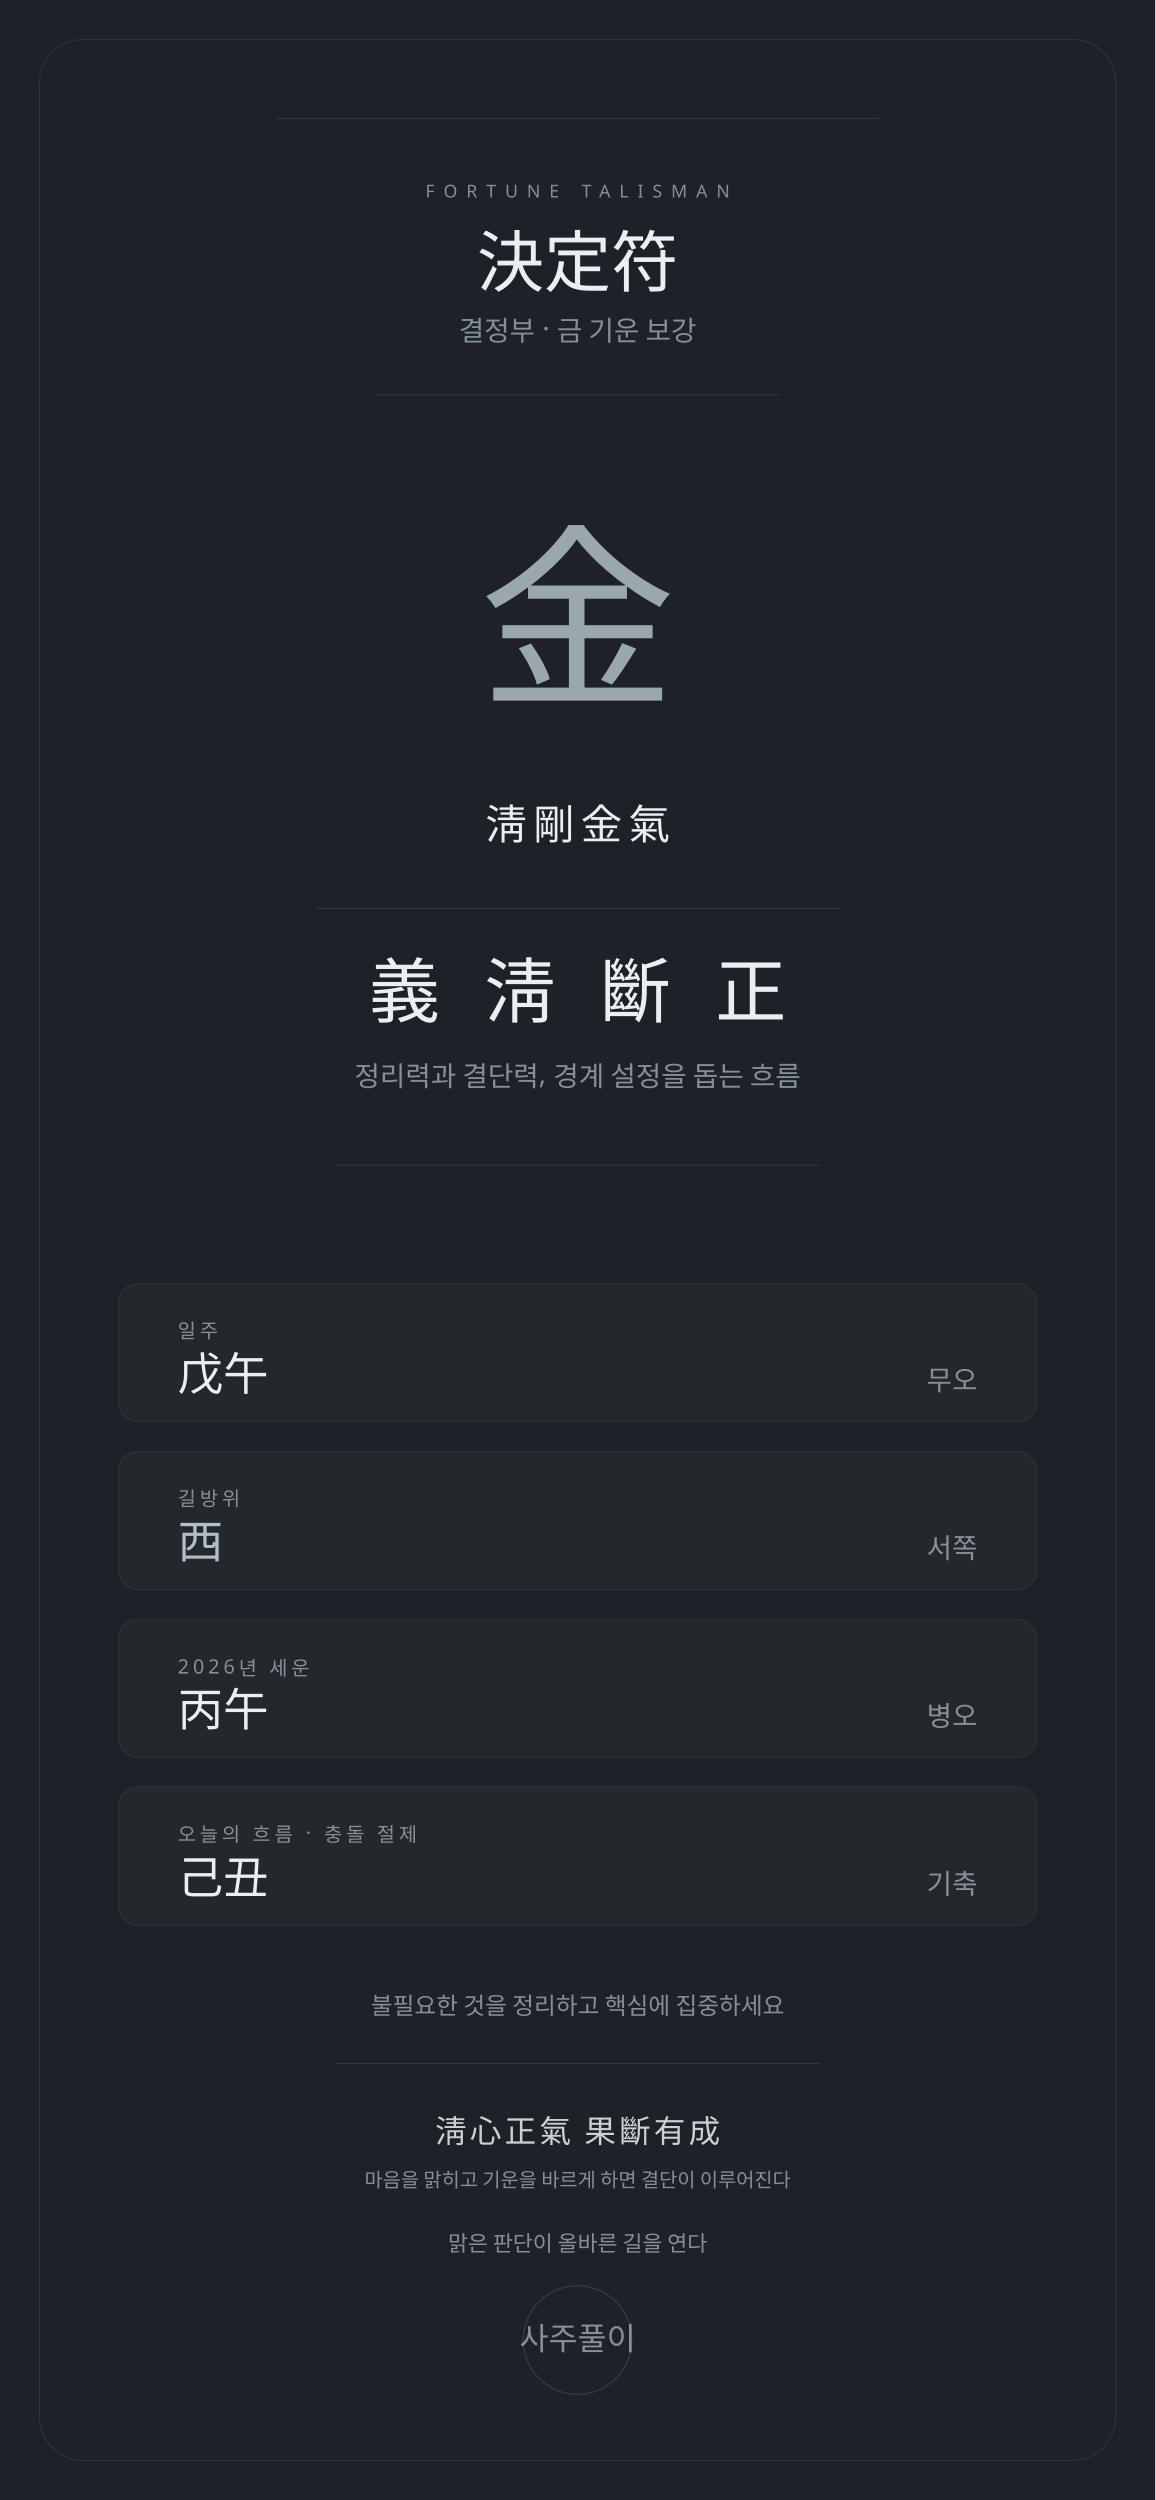
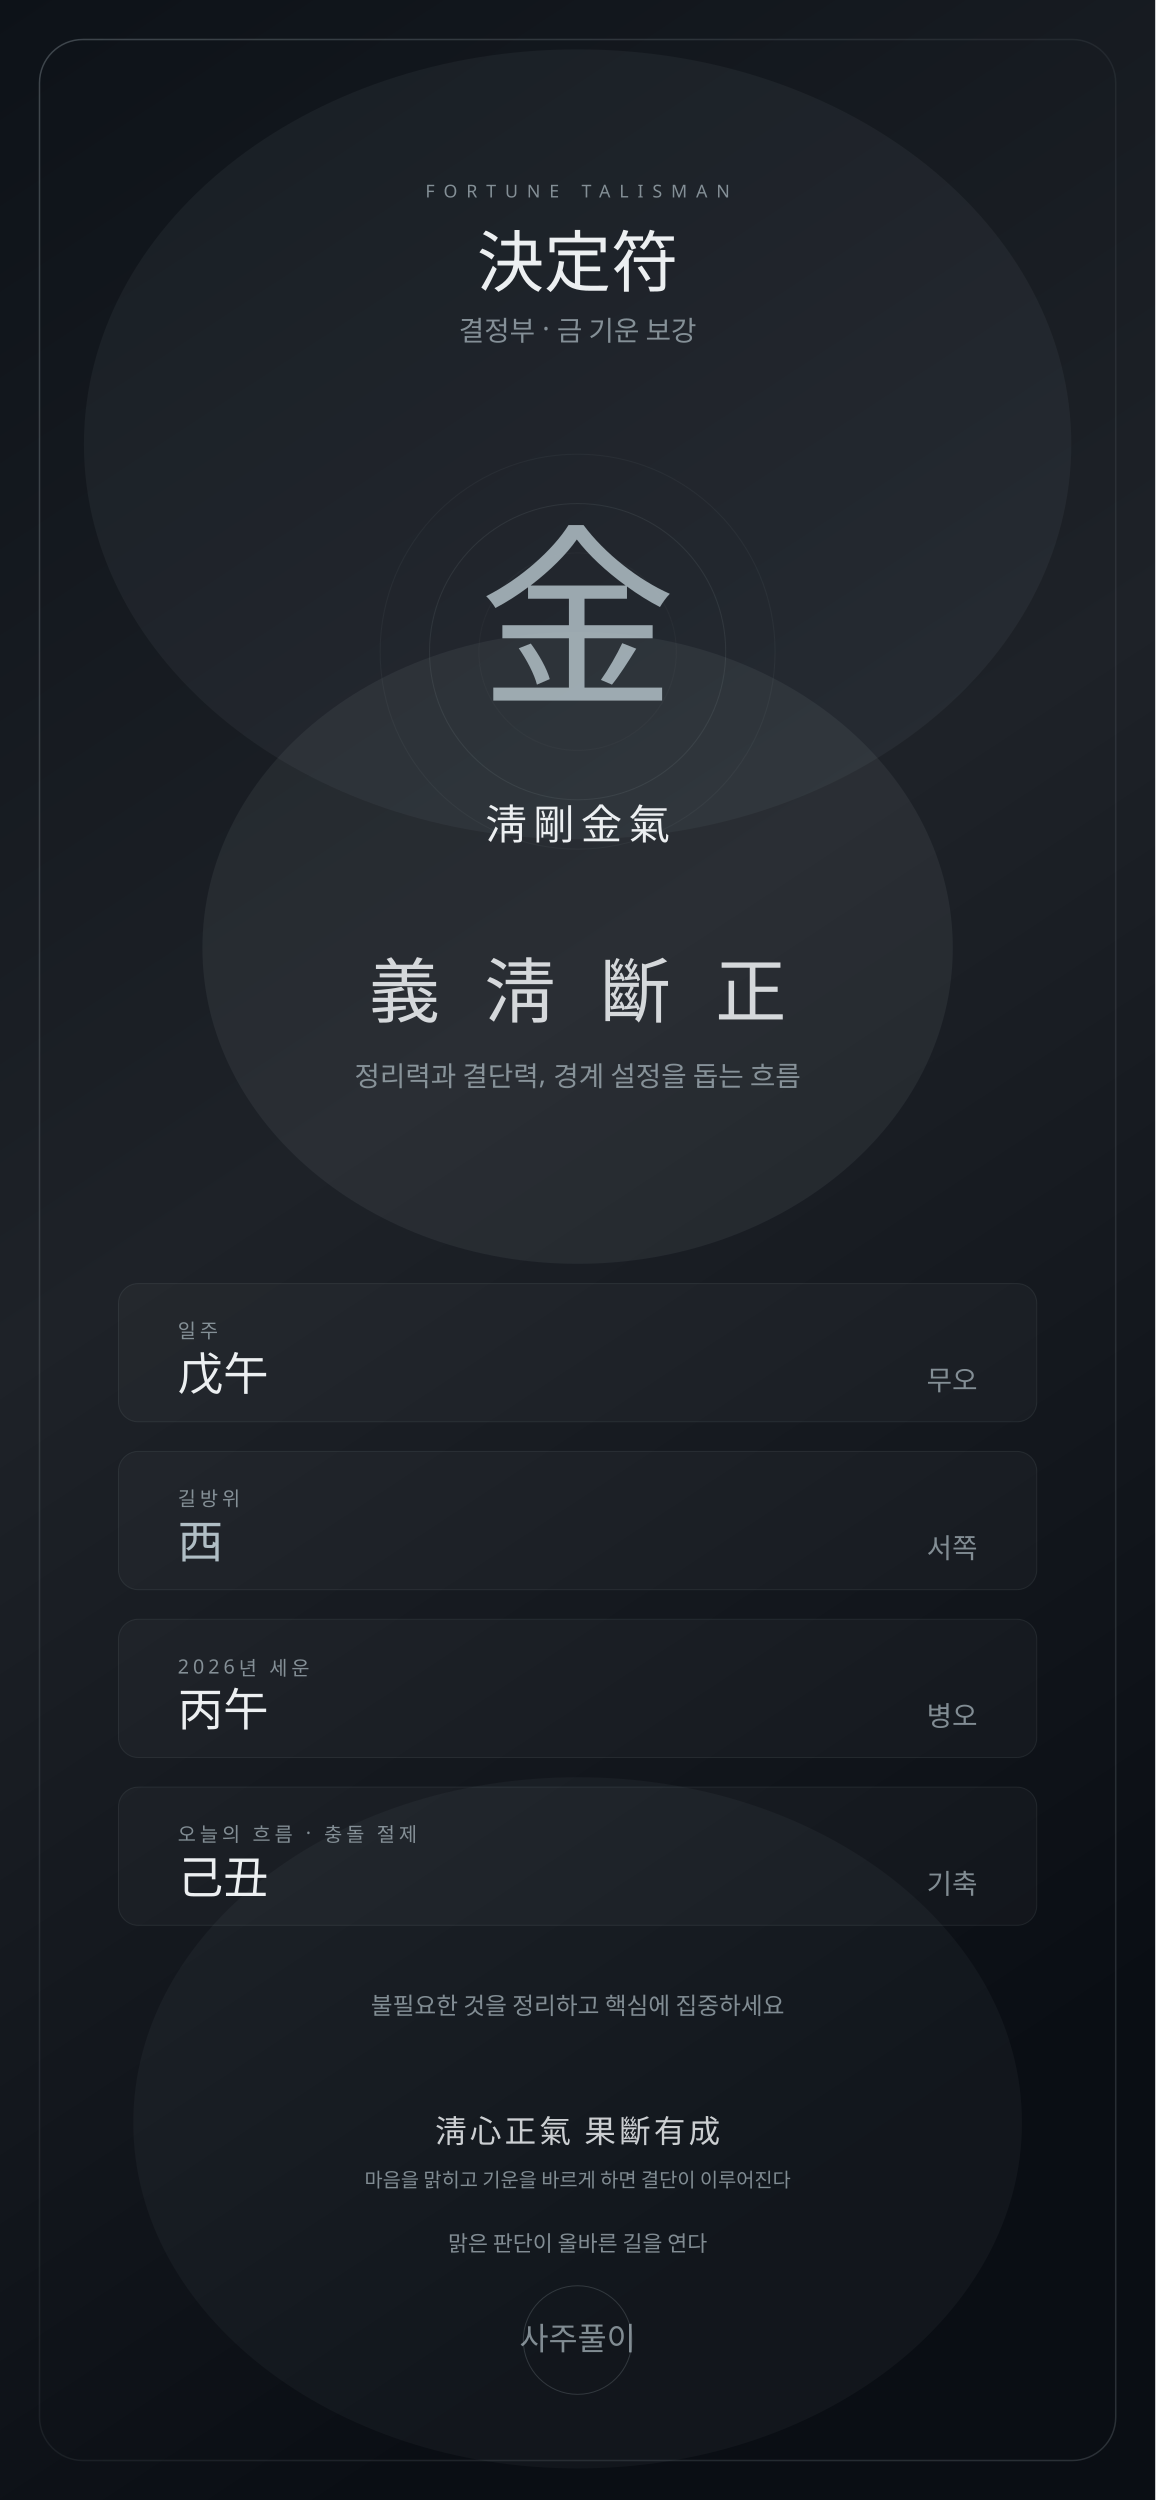
<svg xmlns="http://www.w3.org/2000/svg" width="1170" height="2532" viewBox="0 0 1170 2532">
-   <rect width="1170" height="2532" fill="#1e2228" />
-   <rect x="40" y="40" width="1090" height="2452" fill="none" stroke="#b0bec5" stroke-opacity="0.12" stroke-width="1" rx="44" />
-   <line x1="280" y1="120" x2="890" y2="120" stroke="#b0bec5" stroke-opacity="0.15" stroke-width="1" />
+   <defs>
+     <linearGradient id="bg" x1="0" y1="0" x2="0.3" y2="1">
+       <stop offset="0%" stop-color="#0d1218" />
+       <stop offset="50%" stop-color="#1e2228" />
+       <stop offset="100%" stop-color="#0a0e14" />
+     </linearGradient>
+     <linearGradient id="border-gradient" x1="0" y1="0" x2="1" y2="1">
+       <stop offset="0%" stop-color="#b0bec5" stop-opacity="0.3" />
+       <stop offset="50%" stop-color="#b0bec5" stop-opacity="0.08" />
+       <stop offset="100%" stop-color="#b0bec5" stop-opacity="0.2" />
+     </linearGradient>
+     <linearGradient id="line-h" x1="0" y1="0" x2="1" y2="0">
+       <stop offset="0%" stop-color="#b0bec5" stop-opacity="0" />
+       <stop offset="30%" stop-color="#b0bec5" stop-opacity="0.2" />
+       <stop offset="70%" stop-color="#b0bec5" stop-opacity="0.2" />
+       <stop offset="100%" stop-color="#b0bec5" stop-opacity="0" />
+     </linearGradient>
+   </defs>
+   <rect width="1170" height="2532" fill="url(#bg)" />
+   <ellipse cx="585" cy="450" rx="500" ry="400" fill="rgb(176,190,197)" opacity="0.06" />
+   <ellipse cx="585" cy="960" rx="380" ry="320" fill="rgb(176,190,197)" opacity="0.08" />
+   <ellipse cx="585" cy="2150" rx="450" ry="350" fill="rgb(176,190,197)" opacity="0.05" />
+   <rect x="40" y="40" width="1090" height="2452" fill="none" stroke="url(#border-gradient)" stroke-width="1.5" rx="44" />
+   <line x1="280" y1="120" x2="890" y2="120" stroke="url(#line-h)" stroke-width="1" />
  <text x="585" y="200" font-size="18" letter-spacing="0.5em" text-anchor="middle" fill="rgba(176, 190, 197, 0.7)" font-family="sans-serif">FORTUNE TALISMAN</text>
  <text x="585" y="290" font-size="68" text-anchor="middle" fill="#eceff1" font-family="serif">決定符</text>
  <text x="585" y="345" font-size="28" text-anchor="middle" fill="rgba(176, 190, 197, 0.7)" font-family="sans-serif">결정부 · 금 기운 보강</text>
-   <line x1="380" y1="400" x2="790" y2="400" stroke="#b0bec5" stroke-opacity="0.15" stroke-width="1" />
+   <line x1="380" y1="400" x2="790" y2="400" stroke="url(#line-h)" stroke-width="1" />
+   <circle cx="585" cy="660" r="200" fill="none" stroke="#b0bec5" stroke-opacity="0.06" stroke-width="1" />
+   <circle cx="585" cy="660" r="150" fill="none" stroke="#b0bec5" stroke-opacity="0.1" stroke-width="1" />
+   <circle cx="585" cy="660" r="100" fill="none" stroke="#b0bec5" stroke-opacity="0.04" stroke-width="1" />
  <text x="585" y="700" font-size="200" text-anchor="middle" fill="#b0bec5" font-family="serif" opacity="0.85">金</text>
  <text x="585" y="850" font-size="42" text-anchor="middle" fill="#eceff1" font-family="serif" letter-spacing="0.15em">淸剛金氣</text>
-   <line x1="320" y1="920" x2="850" y2="920" stroke="#b0bec5" stroke-opacity="0.15" stroke-width="1" />
-   <text x="585" y="1030" font-size="72" text-anchor="middle" fill="#eceff1" font-family="serif" letter-spacing="0.2em">義 淸 斷 正</text>
+   <line x1="320" y1="920" x2="850" y2="920" stroke="url(#line-h)" stroke-width="1" />
+   <text x="585" y="1030" font-size="72" text-anchor="middle" fill="#eceff1" font-family="serif" letter-spacing="0.2em" opacity="0.88">義 淸 斷 正</text>
  <text x="585" y="1100" font-size="28" text-anchor="middle" fill="rgba(176, 190, 197, 0.7)" font-family="sans-serif">정리력과 결단력, 경계 설정을 돕는 흐름</text>
-   <line x1="340" y1="1180" x2="830" y2="1180" stroke="#b0bec5" stroke-opacity="0.15" stroke-width="1" />
+   <line x1="340" y1="1180" x2="830" y2="1180" stroke="url(#line-h)" stroke-width="1" />
  <rect x="120" y="1300" width="930" height="140" rx="20" fill="#b0bec5" fill-opacity="0.04" stroke="#b0bec5" stroke-opacity="0.1" stroke-width="1" />
  <text x="180" y="1355" font-size="20" fill="rgba(176, 190, 197, 0.7)" font-family="sans-serif" letter-spacing="0.2em">일주</text>
  <text x="180" y="1408" font-size="46" fill="#eceff1" font-family="serif">戊午</text>
  <text x="990" y="1408" font-size="28" text-anchor="end" fill="rgba(176, 190, 197, 0.7)" font-family="sans-serif">무오</text>
  <rect x="120" y="1470" width="930" height="140" rx="20" fill="#b0bec5" fill-opacity="0.04" stroke="#b0bec5" stroke-opacity="0.1" stroke-width="1" />
  <text x="180" y="1525" font-size="20" fill="rgba(176, 190, 197, 0.7)" font-family="sans-serif" letter-spacing="0.2em">길방위</text>
  <text x="180" y="1578" font-size="46" fill="#b0bec5" font-family="serif">西</text>
  <text x="990" y="1578" font-size="28" text-anchor="end" fill="rgba(176, 190, 197, 0.7)" font-family="sans-serif">서쪽</text>
  <rect x="120" y="1640" width="930" height="140" rx="20" fill="#b0bec5" fill-opacity="0.04" stroke="#b0bec5" stroke-opacity="0.1" stroke-width="1" />
  <text x="180" y="1695" font-size="20" fill="rgba(176, 190, 197, 0.7)" font-family="sans-serif" letter-spacing="0.2em">2026년 세운</text>
  <text x="180" y="1748" font-size="46" fill="#eceff1" font-family="serif">丙午</text>
  <text x="990" y="1748" font-size="28" text-anchor="end" fill="rgba(176, 190, 197, 0.7)" font-family="sans-serif">병오</text>
  <rect x="120" y="1810" width="930" height="140" rx="20" fill="#b0bec5" fill-opacity="0.04" stroke="#b0bec5" stroke-opacity="0.1" stroke-width="1" />
  <text x="180" y="1865" font-size="20" fill="rgba(176, 190, 197, 0.7)" font-family="sans-serif" letter-spacing="0.2em">오늘의 흐름 · 충돌 절제</text>
  <text x="180" y="1918" font-size="46" fill="#eceff1" font-family="serif">己丑</text>
  <text x="990" y="1918" font-size="28" text-anchor="end" fill="rgba(176, 190, 197, 0.7)" font-family="sans-serif">기축</text>
  <text x="585" y="2040" font-size="24" text-anchor="middle" fill="rgba(176, 190, 197, 0.7)" font-family="sans-serif">불필요한 것을 정리하고 핵심에 집중하세요</text>
-   <line x1="340" y1="2090" x2="830" y2="2090" stroke="#b0bec5" stroke-opacity="0.15" stroke-width="1" />
+   <line x1="340" y1="2090" x2="830" y2="2090" stroke="url(#line-h)" stroke-width="1" />
  <text x="585" y="2170" font-size="32" text-anchor="middle" fill="#eceff1" font-family="serif" letter-spacing="0.1em" opacity="0.85">淸心正氣 果斷有成</text>
  <text x="585" y="2215" font-size="20" text-anchor="middle" fill="rgba(176, 190, 197, 0.7)" font-family="sans-serif">마음을 맑히고 기운을 바르게 하면 결단이 이루어진다</text>
  <text x="585" y="2280" font-size="22" text-anchor="middle" fill="#b0bec5" font-family="sans-serif" opacity="0.7">맑은 판단이 올바른 길을 연다</text>
  <circle cx="585" cy="2370" r="55" fill="none" stroke="#b0bec5" stroke-opacity="0.2" stroke-width="1" />
  <text x="585" y="2380" font-size="32" text-anchor="middle" fill="#b0bec5" font-family="serif" opacity="0.7">사주풀이</text>
</svg>
